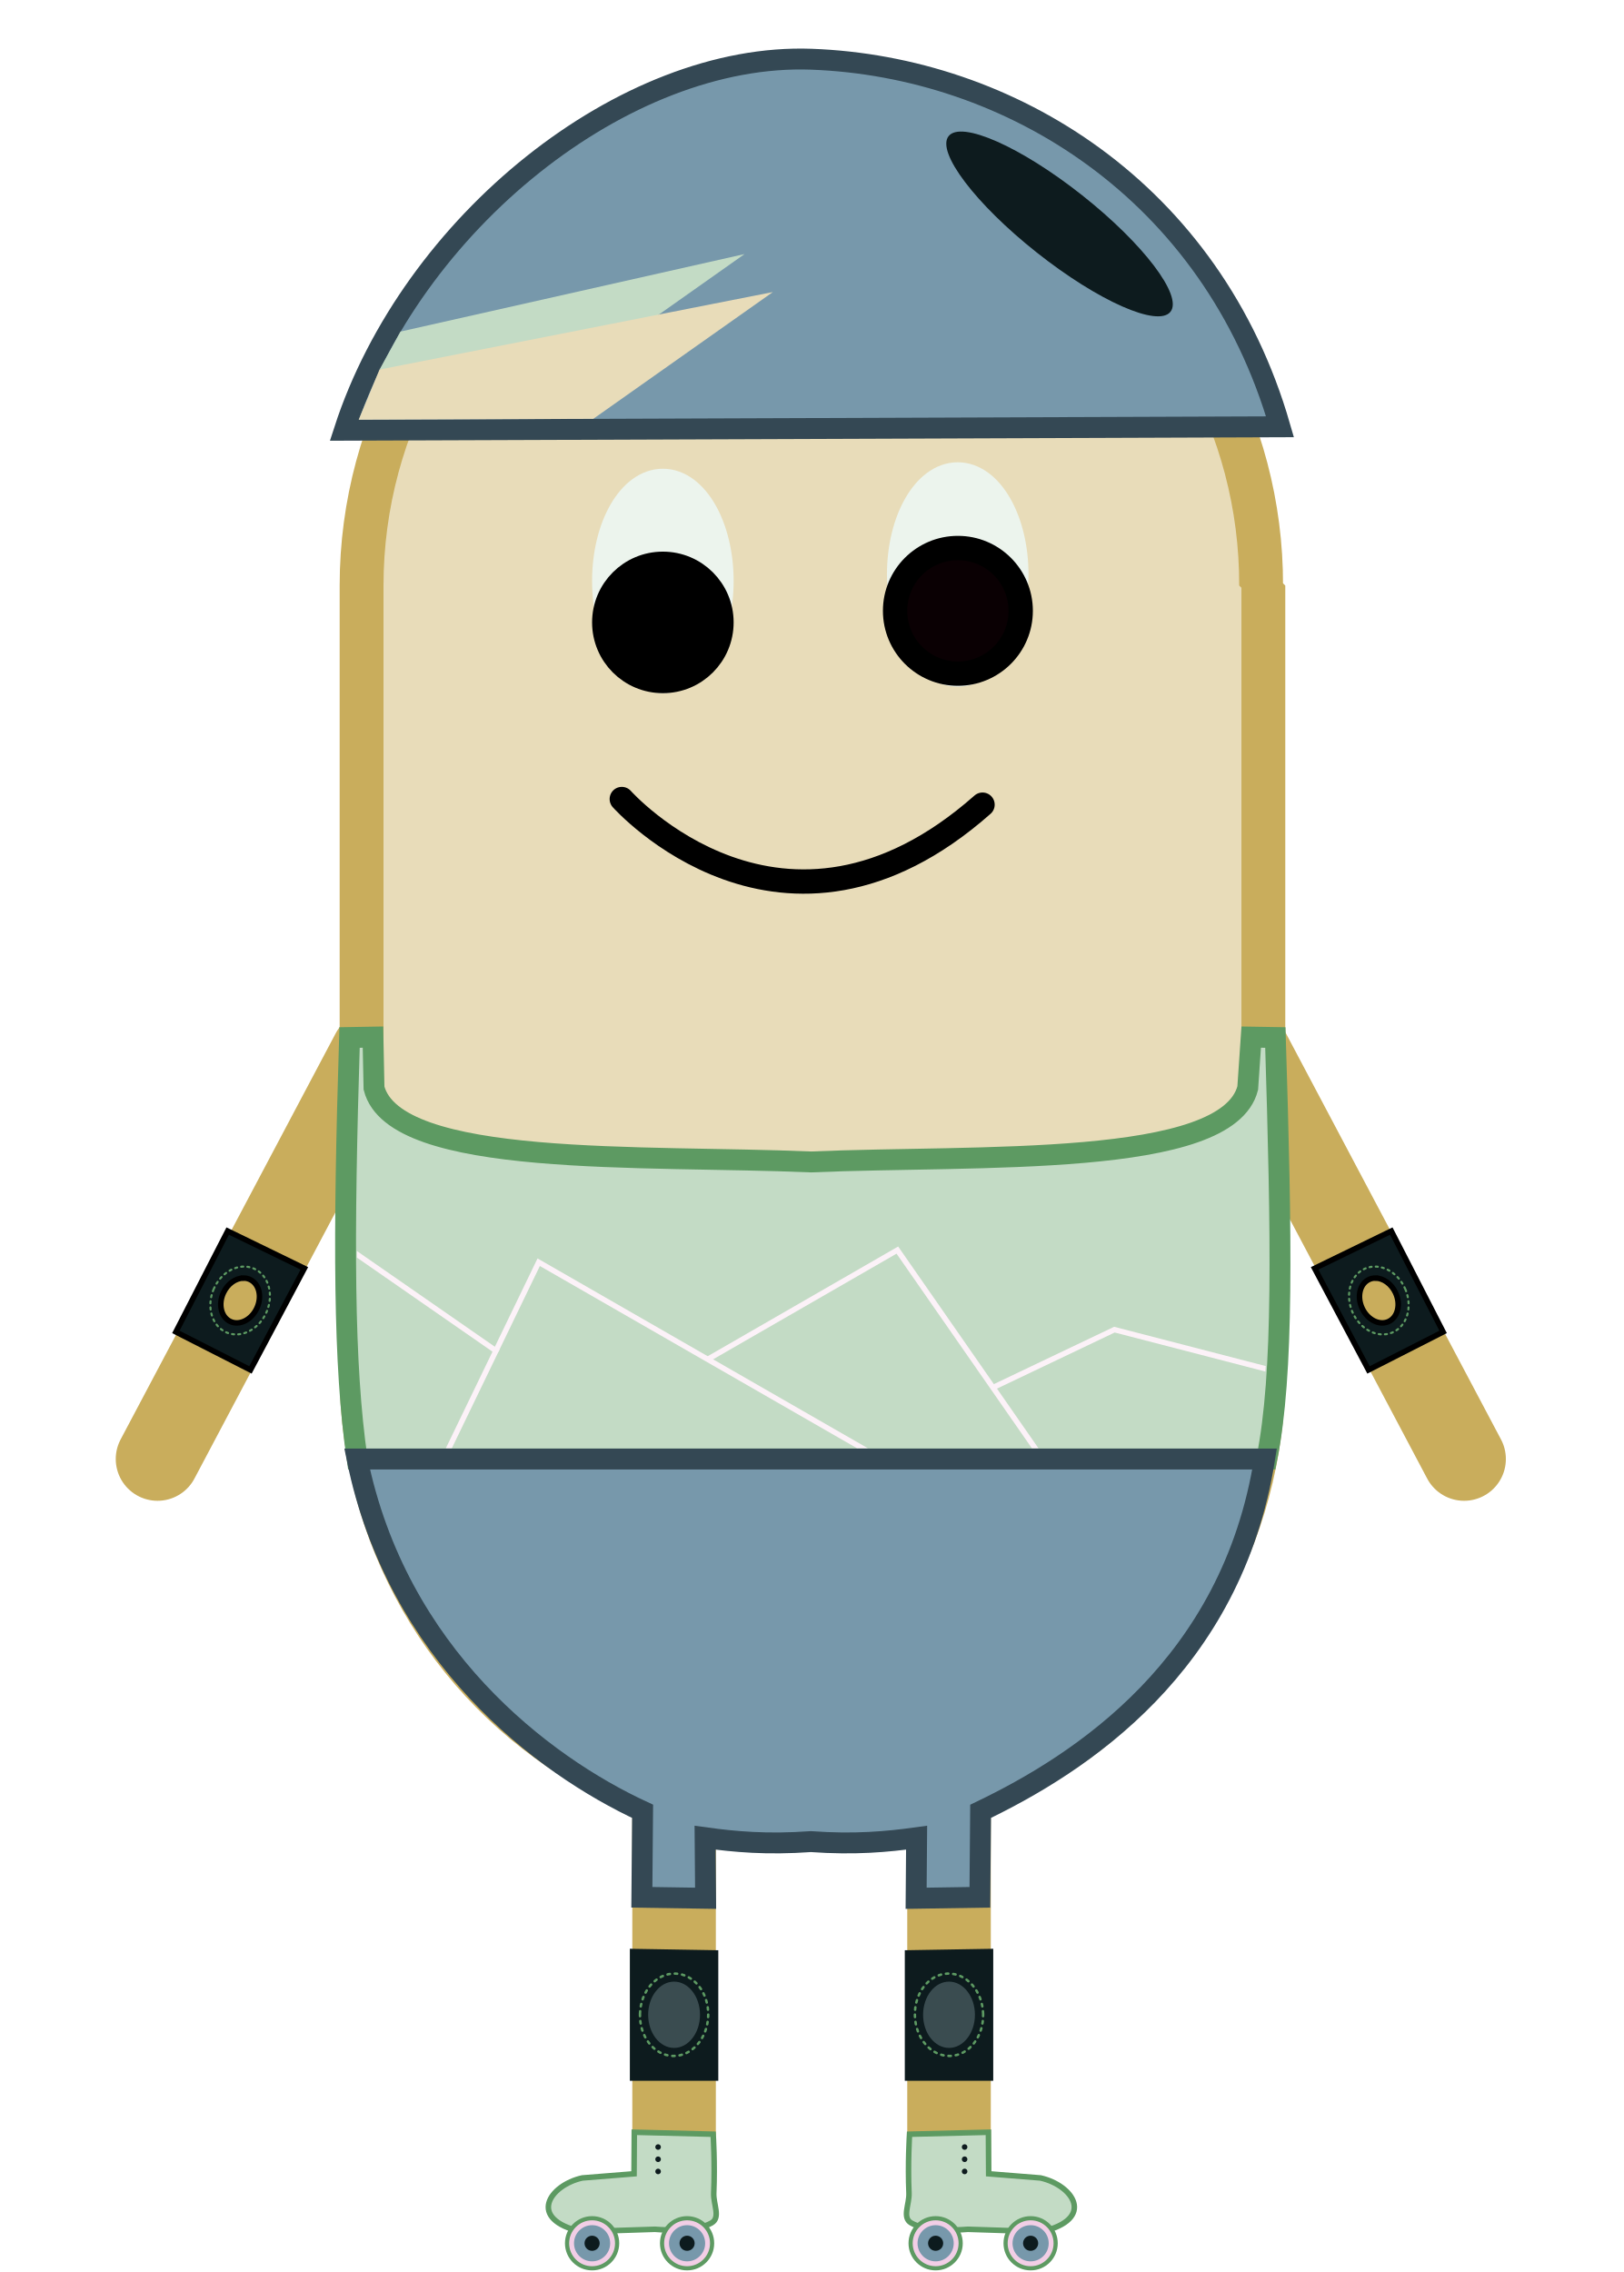
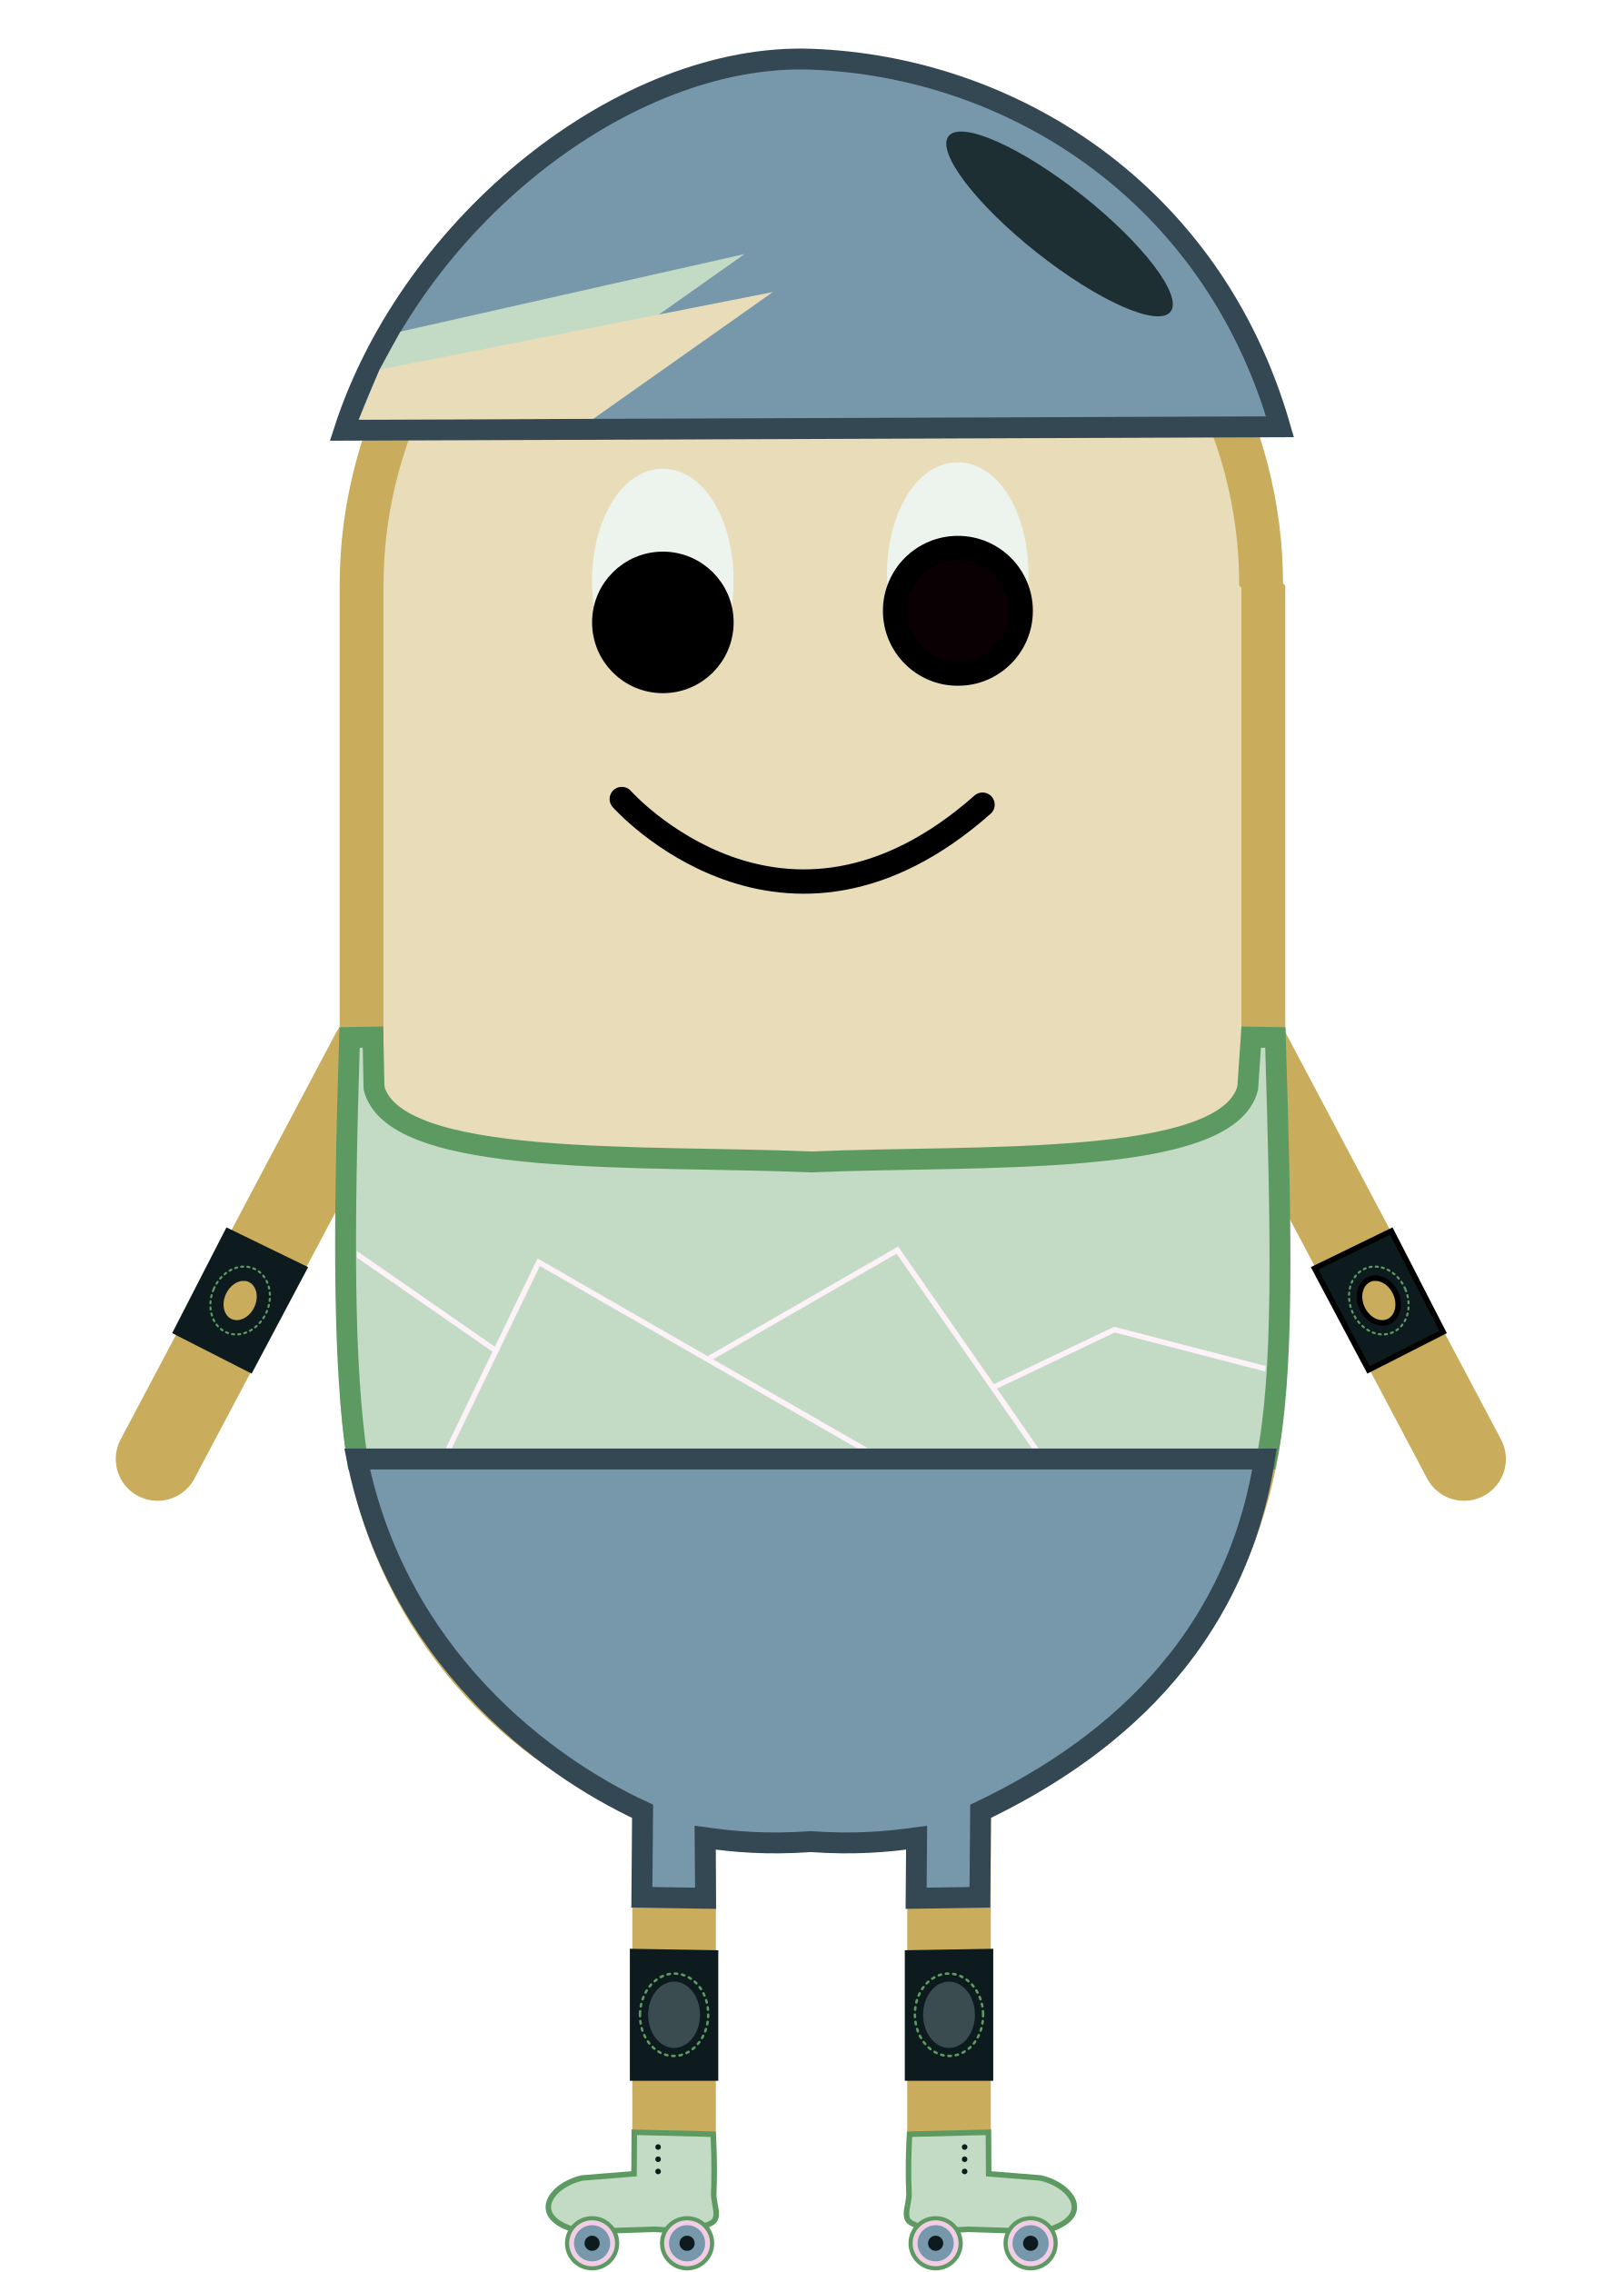
- <svg xmlns="http://www.w3.org/2000/svg" xmlns:ns1="http://www.openswatchbook.org/uri/2009/osb" xmlns:xlink="http://www.w3.org/1999/xlink" width="293.694" height="411.1" viewBox="0 0 77.707 108.77" version="1.1" id="svg8">
+ <svg xmlns="http://www.w3.org/2000/svg" xmlns:ns1="http://www.openswatchbook.org/uri/2009/osb" xmlns:xlink="http://www.w3.org/1999/xlink" id="svg8" version="1.1" viewBox="0 0 77.707 108.77" height="411.1" width="293.694">
  <defs id="defs2">
-     <linearGradient gradientTransform="matrix(0.2084397,0,0,0.2084397,42.10746,53.4274)" ns1:paint="solid" id="linearGradient966">
-       <stop id="stop964" offset="0" style="stop-color:#f2cee6;stop-opacity:1;" />
+     <linearGradient id="linearGradient966" ns1:paint="solid" gradientTransform="matrix(0.2084397,0,0,0.2084397,42.10746,53.4274)">
+       <stop style="stop-color:#f2cee6;stop-opacity:1;" offset="0" id="stop964" />
    </linearGradient>
-     <linearGradient gradientTransform="matrix(0.2342852,0,0,0.1498311,49.58197,127.1318)" ns1:paint="solid" id="linearGradient960">
-       <stop id="stop958" offset="0" style="stop-color:#e8dcb9;stop-opacity:1;" />
+     <linearGradient id="linearGradient960" ns1:paint="solid" gradientTransform="matrix(0.2342852,0,0,0.1498311,49.58197,127.1318)">
+       <stop style="stop-color:#e8dcb9;stop-opacity:1;" offset="0" id="stop958" />
    </linearGradient>
-     <linearGradient ns1:paint="solid" id="linearGradient954">
-       <stop id="stop952" offset="0" style="stop-color:#c3dbc5;stop-opacity:1;" />
+     <linearGradient id="linearGradient954" ns1:paint="solid">
+       <stop style="stop-color:#c3dbc5;stop-opacity:1;" offset="0" id="stop952" />
    </linearGradient>
-     <linearGradient gradientTransform="matrix(-0.08622118,0,0,0.08622118,-64.09351,-63.55289)" ns1:paint="solid" id="linearGradient948">
-       <stop id="stop946" offset="0" style="stop-color:#7798ab;stop-opacity:1;" />
+     <linearGradient id="linearGradient948" ns1:paint="solid" gradientTransform="matrix(-0.08622118,0,0,0.08622118,-64.09351,-63.55289)">
+       <stop style="stop-color:#7798ab;stop-opacity:1;" offset="0" id="stop946" />
    </linearGradient>
-     <linearGradient gradientTransform="matrix(0.01342831,0,0,0.01342831,-36.3167,54.97199)" ns1:paint="solid" id="linearGradient942">
-       <stop id="stop940" offset="0" style="stop-color:#0d1b1e;stop-opacity:1;" />
+     <linearGradient id="linearGradient942" ns1:paint="solid" gradientTransform="matrix(0.01342831,0,0,0.01342831,-36.3167,54.97199)">
+       <stop style="stop-color:#0d1b1e;stop-opacity:1;" offset="0" id="stop940" />
    </linearGradient>
-     <clipPath id="clipPath994" clipPathUnits="userSpaceOnUse">
-       <path id="path996" style="fill:url(#linearGradient948);stroke:#496677;stroke-width:1;stroke-linecap:butt;stroke-linejoin:miter;stroke-miterlimit:4;stroke-dasharray:none;stroke-opacity:1" d="M 55.993,94.529 54.871,94.548 c -0.299,9.629 -0.292,15.684 0.364,20.18 h 21.722 21.827 c 0.82,-4.099 0.71,-10.551 0.411,-20.18 l -1.156,-0.019 -0.167,2.439 c -0.984,3.846 -12.928,3.192 -20.915,3.537 -7.987,-0.345 -19.931,0.309 -20.914,-3.537 z" />
+     <clipPath clipPathUnits="userSpaceOnUse" id="clipPath994">
+       <path d="M 55.993,94.529 54.871,94.548 c -0.299,9.629 -0.292,15.684 0.364,20.18 h 21.722 21.827 c 0.82,-4.099 0.71,-10.551 0.411,-20.18 l -1.156,-0.019 -0.167,2.439 c -0.984,3.846 -12.928,3.192 -20.915,3.537 -7.987,-0.345 -19.931,0.309 -20.914,-3.537 z" style="fill:url(#linearGradient948);stroke:#496677;stroke-width:1;stroke-linecap:butt;stroke-linejoin:miter;stroke-miterlimit:4;stroke-dasharray:none;stroke-opacity:1" id="path996" />
    </clipPath>
-     <linearGradient gradientUnits="userSpaceOnUse" gradientTransform="matrix(0.2084397,0,0,0.2084397,42.10746,53.4274)" id="linearGradient1202" xlink:href="#linearGradient960" />
-     <linearGradient gradientUnits="userSpaceOnUse" gradientTransform="matrix(0.2084397,0,0,0.2084397,42.10746,53.4274)" id="linearGradient1204" xlink:href="#linearGradient954" />
-     <linearGradient gradientUnits="userSpaceOnUse" gradientTransform="matrix(-0.08622118,0,0,0.08622118,-64.09351,-63.55289)" id="linearGradient1206" xlink:href="#linearGradient954" />
-     <linearGradient gradientUnits="userSpaceOnUse" gradientTransform="matrix(-0.08622118,0,0,0.08622118,-64.09351,-63.55289)" id="linearGradient1208" xlink:href="#linearGradient954" />
+     <linearGradient xlink:href="#linearGradient960" id="linearGradient1202" gradientTransform="matrix(0.2084397,0,0,0.2084397,42.10746,53.4274)" gradientUnits="userSpaceOnUse" />
+     <linearGradient xlink:href="#linearGradient954" id="linearGradient1206" gradientTransform="matrix(-0.08622118,0,0,0.08622118,-64.09351,-63.55289)" gradientUnits="userSpaceOnUse" />
+     <linearGradient xlink:href="#linearGradient954" id="linearGradient1208" gradientTransform="matrix(-0.08622118,0,0,0.08622118,-64.09351,-63.55289)" gradientUnits="userSpaceOnUse" />
  </defs>
-   <g id="layer1" style="display:inline" transform="translate(-38.13624,-44.87825)">
-     <path id="path72" d="m 55.976,95.281 -5.149,9.723 -5.149,9.723" style="fill:#be747c;stroke:#c9ad5c;stroke-width:4;stroke-linecap:round;stroke-linejoin:miter;stroke-miterlimit:4;stroke-dasharray:none;stroke-opacity:1" />
-     <path style="fill:#be747c;stroke:#c9ad5c;stroke-width:4;stroke-linecap:round;stroke-linejoin:miter;stroke-miterlimit:4;stroke-dasharray:none;stroke-opacity:1" d="m 97.932,95.281 5.149,9.723 5.149,9.723" id="path897" />
-     <path id="path903" d="m 70.408,131.121 v 18.268" style="fill:none;stroke:#c9ad5c;stroke-width:4;stroke-linecap:round;stroke-linejoin:miter;stroke-miterlimit:4;stroke-dasharray:none;stroke-opacity:1" />
-     <path style="fill:none;stroke:#c9ad5c;stroke-width:4;stroke-linecap:round;stroke-linejoin:miter;stroke-miterlimit:4;stroke-dasharray:none;stroke-opacity:1" d="m 83.571,131.121 v 18.268" id="path905" />
-     <path d="M 66.295,54.094 C 59.585,57.96 55.447,65.139 55.447,72.912 v 37.725 c -1.26e-4,7.705 4.067,14.832 10.684,18.724 6.676,3.926 14.932,3.962 21.641,0.095 6.71,-3.867 10.848,-11.046 10.848,-18.819 V 72.912 h -0.108 C 98.535,65.229 94.512,58.107 87.936,54.189 81.26,50.263 73.004,50.227 66.295,54.094 Z" style="fill:url(#linearGradient1202);fill-opacity:1;stroke:#c9ad5c;stroke-width:2.099;stroke-linecap:round;stroke-linejoin:bevel;stroke-miterlimit:4;stroke-dasharray:none;stroke-opacity:1" id="path1031" />
-     <path d="m 68.584,59.1 c -4.216,2.213 -4.137,5.204 -6.849,5.069 -2.436,-0.121 -0.148,-4.19 3.137,-6.4 3.442,-2.315 6.368,-3.649 8.551,-3.052 2.817,0.771 -3.336,3.593 -4.838,4.382 z" style="fill:#ecf4ed;fill-opacity:1;stroke:none;stroke-width:0.335;stroke-linecap:round;stroke-linejoin:bevel;stroke-miterlimit:4;stroke-dasharray:none;stroke-opacity:1" id="path1061" />
+   <g transform="translate(-38.13624,-44.87825)" style="display:inline" id="layer1">
+     <path style="fill:#be747c;stroke:#c9ad5c;stroke-width:4;stroke-linecap:round;stroke-linejoin:miter;stroke-miterlimit:4;stroke-dasharray:none;stroke-opacity:1" d="m 55.976,95.281 -5.149,9.723 -5.149,9.723" id="path72" />
+     <path id="path897" d="m 97.932,95.281 5.149,9.723 5.149,9.723" style="fill:#be747c;stroke:#c9ad5c;stroke-width:4;stroke-linecap:round;stroke-linejoin:miter;stroke-miterlimit:4;stroke-dasharray:none;stroke-opacity:1" />
+     <path style="fill:none;stroke:#c9ad5c;stroke-width:4;stroke-linecap:round;stroke-linejoin:miter;stroke-miterlimit:4;stroke-dasharray:none;stroke-opacity:1" d="m 70.408,131.121 v 18.268" id="path903" />
+     <path id="path905" d="m 83.571,131.121 v 18.268" style="fill:none;stroke:#c9ad5c;stroke-width:4;stroke-linecap:round;stroke-linejoin:miter;stroke-miterlimit:4;stroke-dasharray:none;stroke-opacity:1" />
+     <path id="path1031" style="fill:url(#linearGradient1202);fill-opacity:1;stroke:#c9ad5c;stroke-width:2.099;stroke-linecap:round;stroke-linejoin:bevel;stroke-miterlimit:4;stroke-dasharray:none;stroke-opacity:1" d="M 66.295,54.094 C 59.585,57.96 55.447,65.139 55.447,72.912 v 37.725 c -1.26e-4,7.705 4.067,14.832 10.684,18.724 6.676,3.926 14.932,3.962 21.641,0.095 6.71,-3.867 10.848,-11.046 10.848,-18.819 V 72.912 h -0.108 C 98.535,65.229 94.512,58.107 87.936,54.189 81.26,50.263 73.004,50.227 66.295,54.094 Z" />
+     <path id="path1061" style="fill:#ecf4ed;fill-opacity:1;stroke:none;stroke-width:0.335;stroke-linecap:round;stroke-linejoin:bevel;stroke-miterlimit:4;stroke-dasharray:none;stroke-opacity:1" d="m 68.584,59.1 c -4.216,2.213 -4.137,5.204 -6.849,5.069 -2.436,-0.121 -0.148,-4.19 3.137,-6.4 3.442,-2.315 6.368,-3.649 8.551,-3.052 2.817,0.771 -3.336,3.593 -4.838,4.382 z" />
  </g>
-   <g style="display:inline" id="layer4">
-     <g style="display:inline" transform="translate(-41.27943,-41.35003)" id="g1049">
-       <path style="fill:none;stroke:#000000;stroke-width:1.165;stroke-linecap:round;stroke-linejoin:miter;stroke-miterlimit:4;stroke-dasharray:none;stroke-opacity:1" d="m 71.048,79.603 c 0,0 7.724,8.706 17.27,0.27" id="path1033" />
+   <g id="layer4" style="display:inline">
+     <g id="g1049" transform="translate(-41.27943,-41.35003)" style="display:inline">
+       <path id="path1033" d="m 71.048,79.603 c 0,0 7.724,8.706 17.27,0.27" style="fill:none;stroke:#000000;stroke-width:1.165;stroke-linecap:round;stroke-linejoin:miter;stroke-miterlimit:4;stroke-dasharray:none;stroke-opacity:1" />
      <g id="g1047">
        <g id="g1039">
-           <ellipse cy="69.163" cx="73.014" id="ellipse1035" style="fill:#ecf4ed;fill-opacity:1;stroke:#ecf4ed;stroke-width:1.459;stroke-linecap:round;stroke-linejoin:bevel;stroke-miterlimit:4;stroke-dasharray:none;stroke-opacity:1" rx="2.659" ry="4.644" />
-           <circle style="fill:#000000;fill-opacity:1;stroke:#000000;stroke-width:1.165;stroke-linecap:round;stroke-linejoin:bevel;stroke-miterlimit:4;stroke-dasharray:none;stroke-opacity:1" id="circle1037" cx="73.014" cy="71.147" r="2.806" />
+           <ellipse ry="4.644" rx="2.659" style="fill:#ecf4ed;fill-opacity:1;stroke:#ecf4ed;stroke-width:1.459;stroke-linecap:round;stroke-linejoin:bevel;stroke-miterlimit:4;stroke-dasharray:none;stroke-opacity:1" id="ellipse1035" cx="73.014" cy="69.163" />
+           <circle r="2.806" cy="71.147" cx="73.014" id="circle1037" style="fill:#000000;fill-opacity:1;stroke:#000000;stroke-width:1.165;stroke-linecap:round;stroke-linejoin:bevel;stroke-miterlimit:4;stroke-dasharray:none;stroke-opacity:1" />
        </g>
        <g id="g1045">
-           <ellipse ry="4.644" rx="2.659" style="fill:#ecf4ed;fill-opacity:1;stroke:#ecf4ed;stroke-width:1.459;stroke-linecap:round;stroke-linejoin:bevel;stroke-miterlimit:4;stroke-dasharray:none;stroke-opacity:1" id="ellipse1041" cx="87.131" cy="68.854" />
-           <circle style="fill:#0a0003;fill-opacity:1;stroke:#000000;stroke-width:1.165;stroke-linecap:round;stroke-linejoin:bevel;stroke-miterlimit:4;stroke-dasharray:none;stroke-opacity:1" id="circle1043" cx="87.139" cy="70.593" r="3.007" />
+           <ellipse cy="68.854" cx="87.131" id="ellipse1041" style="fill:#ecf4ed;fill-opacity:1;stroke:#ecf4ed;stroke-width:1.459;stroke-linecap:round;stroke-linejoin:bevel;stroke-miterlimit:4;stroke-dasharray:none;stroke-opacity:1" rx="2.659" ry="4.644" />
+           <circle r="3.007" cy="70.593" cx="87.139" id="circle1043" style="fill:#0a0003;fill-opacity:1;stroke:#000000;stroke-width:1.165;stroke-linecap:round;stroke-linejoin:bevel;stroke-miterlimit:4;stroke-dasharray:none;stroke-opacity:1" />
        </g>
      </g>
    </g>
  </g>
-   <g id="layer2" style="display:inline" transform="translate(-38.13624,-44.87825)">
-     <g id="g1091" style="display:inline" transform="translate(-1.2708333e-6)">
-       <path id="path970" style="fill:url(#linearGradient954);stroke:#5d9a62;stroke-width:3.78;stroke-linecap:butt;stroke-linejoin:miter;stroke-miterlimit:4;stroke-dasharray:none;stroke-opacity:1;paint-order:fill markers stroke" d="M 67.488,187.656 63.25,187.729 C 62.12,224.121 62.146,247.005 64.625,264 h 82.098 82.494 c 3.098,-15.493 2.683,-39.879 1.553,-76.271 l -4.369,-0.072 -0.629,9.219 c -3.718,14.536 -48.862,12.065 -79.049,13.367 -30.187,-1.303 -75.329,1.169 -79.047,-13.367 z" transform="matrix(0.2645833,0,0,0.2645833,38.13624,44.87825)" />
-       <g id="g988" clip-path="url(#clipPath994)" style="stroke:#fcf2f8;stroke-opacity:1" transform="matrix(0.9758668,0,0,0.9758668,1.859427,2.254251)">
-         <path id="path975" d="m 58.41,116.349 5.192,-10.749 19.05,10.947" style="fill:none;stroke:#fcf2f8;stroke-width:0.265px;stroke-linecap:butt;stroke-linejoin:miter;stroke-opacity:1" />
-         <path id="path977" d="m 71.873,110.376 9.324,-5.371 8.764,12.601" style="fill:none;stroke:#fcf2f8;stroke-width:0.265px;stroke-linecap:butt;stroke-linejoin:miter;stroke-opacity:1" />
-         <path id="path979" d="m 102.315,111.62 -10.469,-2.712 -6.037,2.878" style="fill:none;stroke:#fcf2f8;stroke-width:0.265px;stroke-linecap:butt;stroke-linejoin:miter;stroke-opacity:1" />
-         <path id="path981" d="m 52.733,103.858 8.763,6.081" style="fill:none;stroke:#fcf2f8;stroke-width:0.265;stroke-linecap:square;stroke-linejoin:bevel;stroke-miterlimit:4;stroke-dasharray:none;stroke-opacity:1;paint-order:markers stroke fill" />
+   <g transform="translate(-38.13624,-44.87825)" style="display:inline" id="layer2">
+     <g transform="translate(-1.2708333e-6)" style="display:inline" id="g1091">
+       <path transform="matrix(0.2645833,0,0,0.2645833,38.13624,44.87825)" d="M 67.488,187.656 63.25,187.729 C 62.12,224.121 62.146,247.005 64.625,264 h 82.098 82.494 c 3.098,-15.493 2.683,-39.879 1.553,-76.271 l -4.369,-0.072 -0.629,9.219 c -3.718,14.536 -48.862,12.065 -79.049,13.367 -30.187,-1.303 -75.329,1.169 -79.047,-13.367 z" style="fill:#c3dbc5;fill-opacity:1;stroke:#5d9a62;stroke-width:3.78;stroke-linecap:butt;stroke-linejoin:miter;stroke-miterlimit:4;stroke-dasharray:none;stroke-opacity:1;paint-order:fill markers stroke" id="path970" />
+       <g transform="matrix(0.9758668,0,0,0.9758668,1.859427,2.254251)" style="stroke:#fcf2f8;stroke-opacity:1" clip-path="url(#clipPath994)" id="g988">
+         <path style="fill:none;stroke:#fcf2f8;stroke-width:0.265px;stroke-linecap:butt;stroke-linejoin:miter;stroke-opacity:1" d="m 58.41,116.349 5.192,-10.749 19.05,10.947" id="path975" />
+         <path style="fill:none;stroke:#fcf2f8;stroke-width:0.265px;stroke-linecap:butt;stroke-linejoin:miter;stroke-opacity:1" d="m 71.873,110.376 9.324,-5.371 8.764,12.601" id="path977" />
+         <path style="fill:none;stroke:#fcf2f8;stroke-width:0.265px;stroke-linecap:butt;stroke-linejoin:miter;stroke-opacity:1" d="m 102.315,111.62 -10.469,-2.712 -6.037,2.878" id="path979" />
+         <path style="fill:none;stroke:#fcf2f8;stroke-width:0.265;stroke-linecap:square;stroke-linejoin:bevel;stroke-miterlimit:4;stroke-dasharray:none;stroke-opacity:1;paint-order:markers stroke fill" d="m 52.733,103.858 8.763,6.081" id="path981" />
      </g>
      <g id="g1019">
-         <path transform="matrix(0.2645833,0,0,0.2645833,38.13624,44.87825)" d="m 251.75,222.75 -13.875,6.75 9.75,18.375 13.5,-6.875 z m -2.902,8.51 a 4.196,3.328 64.981 0 1 3.662,2.648 4.196,3.328 64.981 0 1 -1.24,5.209 4.196,3.328 64.981 0 1 -4.791,-2.395 4.196,3.328 64.981 0 1 1.242,-5.211 4.196,3.328 64.981 0 1 1.127,-0.252 z" style="fill:url(#linearGradient942);stroke:#000000;stroke-width:1px;stroke-linecap:butt;stroke-linejoin:miter;stroke-opacity:1" id="path998" />
-         <ellipse transform="rotate(-22.8524)" ry="1.664" rx="1.38" cy="139.176" cx="54.365" id="path1015" style="fill:none;fill-rule:evenodd;stroke:#5d9a62;stroke-width:0.099;stroke-linecap:round;stroke-linejoin:round;stroke-miterlimit:4;stroke-dasharray:0.099, 0.197;stroke-dashoffset:0;stroke-opacity:1;paint-order:stroke fill markers" />
+         <path id="path998" style="fill:#0d1b1e;fill-opacity:1;stroke:#000000;stroke-width:1px;stroke-linecap:butt;stroke-linejoin:miter;stroke-opacity:1" d="m 251.75,222.75 -13.875,6.75 9.75,18.375 13.5,-6.875 z m -2.902,8.51 a 4.196,3.328 64.981 0 1 3.662,2.648 4.196,3.328 64.981 0 1 -1.24,5.209 4.196,3.328 64.981 0 1 -4.791,-2.395 4.196,3.328 64.981 0 1 1.242,-5.211 4.196,3.328 64.981 0 1 1.127,-0.252 z" transform="matrix(0.2645833,0,0,0.2645833,38.13624,44.87825)" />
+         <ellipse style="fill:none;fill-rule:evenodd;stroke:#5d9a62;stroke-width:0.099;stroke-linecap:round;stroke-linejoin:round;stroke-miterlimit:4;stroke-dasharray:0.099, 0.197;stroke-dashoffset:0;stroke-opacity:1;paint-order:stroke fill markers" id="path1015" cx="54.365" cy="139.176" rx="1.38" ry="1.664" transform="rotate(-22.8524)" />
      </g>
-       <g id="g1025" transform="matrix(-1,0,0,1,153.7815,0)">
-         <path id="path1021" style="fill:url(#linearGradient942);stroke:#000000;stroke-width:1px;stroke-linecap:butt;stroke-linejoin:miter;stroke-opacity:1" d="m 251.75,222.75 -13.875,6.75 9.75,18.375 13.5,-6.875 z m -2.902,8.51 a 4.196,3.328 64.981 0 1 3.662,2.648 4.196,3.328 64.981 0 1 -1.24,5.209 4.196,3.328 64.981 0 1 -4.791,-2.395 4.196,3.328 64.981 0 1 1.242,-5.211 4.196,3.328 64.981 0 1 1.127,-0.252 z" transform="matrix(0.2645833,0,0,0.2645833,38.13624,44.87825)" />
-         <ellipse style="fill:none;fill-rule:evenodd;stroke:#5d9a62;stroke-width:0.099;stroke-linecap:round;stroke-linejoin:round;stroke-miterlimit:4;stroke-dasharray:0.099, 0.197;stroke-dashoffset:0;stroke-opacity:1;paint-order:stroke fill markers" id="ellipse1023" cx="54.365" cy="139.176" rx="1.38" ry="1.664" transform="rotate(-22.8524)" />
+       <g transform="matrix(-1,0,0,1,153.7815,0)" id="g1025">
+         <path transform="matrix(0.2645833,0,0,0.2645833,38.13624,44.87825)" d="m 251.75,222.75 -13.875,6.75 9.75,18.375 13.5,-6.875 z m -2.902,8.51 a 4.196,3.328 64.981 0 1 3.662,2.648 4.196,3.328 64.981 0 1 -1.24,5.209 4.196,3.328 64.981 0 1 -4.791,-2.395 4.196,3.328 64.981 0 1 1.242,-5.211 4.196,3.328 64.981 0 1 1.127,-0.252 z" style="fill:url(#linearGradient942);stroke:#0d1b1e;stroke-width:1px;stroke-linecap:butt;stroke-linejoin:miter;stroke-opacity:1" id="path1021" />
+         <ellipse transform="rotate(-22.8524)" ry="1.664" rx="1.38" cy="139.176" cx="54.365" id="ellipse1023" style="fill:none;fill-rule:evenodd;stroke:#5d9a62;stroke-width:0.099;stroke-linecap:round;stroke-linejoin:round;stroke-miterlimit:4;stroke-dasharray:0.099, 0.197;stroke-dashoffset:0;stroke-opacity:1;paint-order:stroke fill markers" />
      </g>
    </g>
  </g>
-   <g style="display:inline" id="layer3" transform="translate(-38.13624,-44.87825)">
-     <g id="g1147" style="display:inline" transform="translate(-1.2708333e-6)">
-       <path id="path1124" style="fill:url(#linearGradient948);stroke:#344854;stroke-width:3.78;stroke-linecap:butt;stroke-linejoin:miter;stroke-miterlimit:4;stroke-dasharray:none;stroke-opacity:1;paint-order:normal" d="m 64.625,264 c 7.213,35.428 33.516,55.348 51.65,63.744 l -0.133,15.557 11.535,0.176 -0.09,-10.959 c 5.319,0.739 11.171,1.276 19.135,0.707 7.963,0.569 13.815,0.032 19.135,-0.707 l -0.088,10.959 11.535,-0.176 0.132,-15.557 C 195.511,319.067 222.869,301.436 228.82,264 h -82.098 z" transform="matrix(0.2645833,0,0,0.2645833,38.13624,44.87825)" />
+   <g transform="translate(-38.13624,-44.87825)" id="layer3" style="display:inline">
+     <g transform="translate(-1.2708333e-6)" style="display:inline" id="g1147">
+       <path transform="matrix(0.2645833,0,0,0.2645833,38.13624,44.87825)" d="m 64.625,264 c 7.213,35.428 33.516,55.348 51.65,63.744 l -0.133,15.557 11.535,0.176 -0.09,-10.959 c 5.319,0.739 11.171,1.276 19.135,0.707 7.963,0.569 13.815,0.032 19.135,-0.707 l -0.088,10.959 11.535,-0.176 0.132,-15.557 C 195.511,319.067 222.869,301.436 228.82,264 h -82.098 z" style="fill:#7798ab;fill-opacity:1;stroke:#344854;stroke-width:3.78;stroke-linecap:butt;stroke-linejoin:miter;stroke-miterlimit:4;stroke-dasharray:none;stroke-opacity:1;paint-order:normal" id="path1124" />
      <g id="g1092">
-         <path id="path1032" d="m 68.503,146.958 3.777,0.094 c 0,0 0.089,1.404 0.027,2.82 -0.023,0.53 0.338,1.169 -0.099,1.424 -0.68,0.397 -1.983,0.367 -2.722,0.308 l -3.521,0.114 c -2.624,-0.603 -1.517,-2.225 0.047,-2.572 l 2.479,-0.199 z" style="fill:url(#linearGradient1206);stroke:#5d9a62;stroke-width:0.265px;stroke-linecap:butt;stroke-linejoin:miter;stroke-opacity:1;fill-opacity:1" />
-         <g transform="matrix(2.013124,0,0,2.013124,-71.36388,-154.2713)" id="g1050">
-           <circle style="fill:#5d9a62;fill-opacity:1;fill-rule:evenodd;stroke:none;stroke-width:0.599;stroke-linecap:square;stroke-linejoin:bevel;stroke-miterlimit:4;stroke-dasharray:none;stroke-opacity:1;paint-order:stroke markers fill" id="path1034" cx="70.733" cy="152.273" r="0.645" />
-           <circle r="0.546" cy="152.273" cx="70.733" id="circle1042" style="fill:url(#linearGradient966);fill-opacity:1;fill-rule:evenodd;stroke:none;stroke-width:0.507;stroke-linecap:square;stroke-linejoin:bevel;stroke-miterlimit:4;stroke-dasharray:none;stroke-opacity:1;paint-order:stroke markers fill" />
-           <circle style="fill:url(#linearGradient948);fill-opacity:1;fill-rule:evenodd;stroke:none;stroke-width:0.399;stroke-linecap:square;stroke-linejoin:bevel;stroke-miterlimit:4;stroke-dasharray:none;stroke-opacity:1;paint-order:stroke markers fill" id="circle1044" cx="70.733" cy="152.273" r="0.43" />
+         <path style="fill:url(#linearGradient1206);fill-opacity:1;stroke:#5d9a62;stroke-width:0.265px;stroke-linecap:butt;stroke-linejoin:miter;stroke-opacity:1" d="m 68.503,146.958 3.777,0.094 c 0,0 0.089,1.404 0.027,2.82 -0.023,0.53 0.338,1.169 -0.099,1.424 -0.68,0.397 -1.983,0.367 -2.722,0.308 l -3.521,0.114 c -2.624,-0.603 -1.517,-2.225 0.047,-2.572 l 2.479,-0.199 z" id="path1032" />
+         <g id="g1050" transform="matrix(2.013124,0,0,2.013124,-71.36388,-154.2713)">
+           <circle r="0.645" cy="152.273" cx="70.733" id="path1034" style="fill:#5d9a62;fill-opacity:1;fill-rule:evenodd;stroke:none;stroke-width:0.599;stroke-linecap:square;stroke-linejoin:bevel;stroke-miterlimit:4;stroke-dasharray:none;stroke-opacity:1;paint-order:stroke markers fill" />
+           <circle style="fill:#f2cee6;fill-opacity:1;fill-rule:evenodd;stroke:none;stroke-width:0.507;stroke-linecap:square;stroke-linejoin:bevel;stroke-miterlimit:4;stroke-dasharray:none;stroke-opacity:1;paint-order:stroke markers fill" id="circle1042" cx="70.733" cy="152.273" r="0.546" />
+           <circle r="0.43" cy="152.273" cx="70.733" id="circle1044" style="fill:#7798ab;fill-opacity:1;fill-rule:evenodd;stroke:none;stroke-width:0.399;stroke-linecap:square;stroke-linejoin:bevel;stroke-miterlimit:4;stroke-dasharray:none;stroke-opacity:1;paint-order:stroke markers fill" />
        </g>
-         <g id="g1066" transform="matrix(2.013124,0,0,2.013124,-75.91141,-154.2713)">
-           <circle r="0.645" cy="152.273" cx="70.733" id="circle1060" style="fill:#5d9a62;fill-opacity:1;fill-rule:evenodd;stroke:none;stroke-width:0.599;stroke-linecap:square;stroke-linejoin:bevel;stroke-miterlimit:4;stroke-dasharray:none;stroke-opacity:1;paint-order:stroke markers fill" />
-           <circle style="fill:url(#linearGradient966);fill-opacity:1;fill-rule:evenodd;stroke:none;stroke-width:0.507;stroke-linecap:square;stroke-linejoin:bevel;stroke-miterlimit:4;stroke-dasharray:none;stroke-opacity:1;paint-order:stroke markers fill" id="circle1062" cx="70.733" cy="152.273" r="0.546" />
-           <circle r="0.43" cy="152.273" cx="70.733" id="circle1064" style="fill:url(#linearGradient948);fill-opacity:1;fill-rule:evenodd;stroke:none;stroke-width:0.399;stroke-linecap:square;stroke-linejoin:bevel;stroke-miterlimit:4;stroke-dasharray:none;stroke-opacity:1;paint-order:stroke markers fill" />
-           <circle style="fill:url(#linearGradient942);fill-opacity:1;fill-rule:evenodd;stroke:none;stroke-width:0.167;stroke-linecap:square;stroke-linejoin:bevel;stroke-miterlimit:4;stroke-dasharray:none;stroke-opacity:1;paint-order:stroke markers fill" id="circle1068" cx="70.733" cy="152.273" r="0.18" />
-           <circle r="0.18" cy="152.273" cx="72.992" id="circle1070" style="fill:url(#linearGradient942);fill-opacity:1;fill-rule:evenodd;stroke:none;stroke-width:0.167;stroke-linecap:square;stroke-linejoin:bevel;stroke-miterlimit:4;stroke-dasharray:none;stroke-opacity:1;paint-order:stroke markers fill" />
+         <g transform="matrix(2.013124,0,0,2.013124,-75.91141,-154.2713)" id="g1066">
+           <circle style="fill:#5d9a62;fill-opacity:1;fill-rule:evenodd;stroke:none;stroke-width:0.599;stroke-linecap:square;stroke-linejoin:bevel;stroke-miterlimit:4;stroke-dasharray:none;stroke-opacity:1;paint-order:stroke markers fill" id="circle1060" cx="70.733" cy="152.273" r="0.645" />
+           <circle r="0.546" cy="152.273" cx="70.733" id="circle1062" style="fill:#f2cee6;fill-opacity:1;fill-rule:evenodd;stroke:none;stroke-width:0.507;stroke-linecap:square;stroke-linejoin:bevel;stroke-miterlimit:4;stroke-dasharray:none;stroke-opacity:1;paint-order:stroke markers fill" />
+           <circle style="fill:#7798ab;fill-opacity:1;fill-rule:evenodd;stroke:none;stroke-width:0.399;stroke-linecap:square;stroke-linejoin:bevel;stroke-miterlimit:4;stroke-dasharray:none;stroke-opacity:1;paint-order:stroke markers fill" id="circle1064" cx="70.733" cy="152.273" r="0.43" />
+           <circle r="0.18" cy="152.273" cx="70.733" id="circle1068" style="fill:#0d1b1e;fill-opacity:1;fill-rule:evenodd;stroke:none;stroke-width:0.167;stroke-linecap:square;stroke-linejoin:bevel;stroke-miterlimit:4;stroke-dasharray:none;stroke-opacity:1;paint-order:stroke markers fill" />
+           <circle style="fill:#0d1b1e;fill-opacity:1;fill-rule:evenodd;stroke:none;stroke-width:0.167;stroke-linecap:square;stroke-linejoin:bevel;stroke-miterlimit:4;stroke-dasharray:none;stroke-opacity:1;paint-order:stroke markers fill" id="circle1070" cx="72.992" cy="152.273" r="0.18" />
        </g>
-         <circle r="0.134" cy="147.666" cx="69.643" id="path1072" style="fill:url(#linearGradient942);fill-opacity:1;fill-rule:evenodd;stroke:none;stroke-width:4;stroke-linecap:square;stroke-linejoin:bevel;stroke-miterlimit:4;stroke-dasharray:none;stroke-opacity:1;paint-order:stroke markers fill" />
-         <circle style="fill:url(#linearGradient942);fill-opacity:1;fill-rule:evenodd;stroke:none;stroke-width:4;stroke-linecap:square;stroke-linejoin:bevel;stroke-miterlimit:4;stroke-dasharray:none;stroke-opacity:1;paint-order:stroke markers fill" id="circle1074" cx="69.643" cy="148.251" r="0.134" />
-         <circle r="0.134" cy="148.835" cx="69.643" id="circle1076" style="fill:url(#linearGradient942);fill-opacity:1;fill-rule:evenodd;stroke:none;stroke-width:4;stroke-linecap:square;stroke-linejoin:bevel;stroke-miterlimit:4;stroke-dasharray:none;stroke-opacity:1;paint-order:stroke markers fill" />
+         <circle style="fill:url(#linearGradient942);fill-opacity:1;fill-rule:evenodd;stroke:none;stroke-width:4;stroke-linecap:square;stroke-linejoin:bevel;stroke-miterlimit:4;stroke-dasharray:none;stroke-opacity:1;paint-order:stroke markers fill" id="path1072" cx="69.643" cy="147.666" r="0.134" />
+         <circle r="0.134" cy="148.251" cx="69.643" id="circle1074" style="fill:url(#linearGradient942);fill-opacity:1;fill-rule:evenodd;stroke:none;stroke-width:4;stroke-linecap:square;stroke-linejoin:bevel;stroke-miterlimit:4;stroke-dasharray:none;stroke-opacity:1;paint-order:stroke markers fill" />
+         <circle style="fill:url(#linearGradient942);fill-opacity:1;fill-rule:evenodd;stroke:none;stroke-width:4;stroke-linecap:square;stroke-linejoin:bevel;stroke-miterlimit:4;stroke-dasharray:none;stroke-opacity:1;paint-order:stroke markers fill" id="circle1076" cx="69.643" cy="148.835" r="0.134" />
      </g>
-       <g id="g1122" transform="matrix(-1,0,0,1,153.9605,0)">
-         <path style="fill:url(#linearGradient1208);stroke:#5d9a62;stroke-width:0.265px;stroke-linecap:butt;stroke-linejoin:miter;stroke-opacity:1;fill-opacity:1" d="m 68.503,146.958 3.777,0.094 c 0,0 0.089,1.404 0.027,2.82 -0.023,0.53 0.338,1.169 -0.099,1.424 -0.68,0.397 -1.983,0.367 -2.722,0.308 l -3.521,0.114 c -2.624,-0.603 -1.517,-2.225 0.047,-2.572 l 2.479,-0.199 z" id="path1094" />
-         <g id="g1102" transform="matrix(2.013124,0,0,2.013124,-71.36388,-154.2713)">
-           <circle r="0.645" cy="152.273" cx="70.733" id="circle1096" style="fill:#5d9a62;fill-opacity:1;fill-rule:evenodd;stroke:none;stroke-width:0.599;stroke-linecap:square;stroke-linejoin:bevel;stroke-miterlimit:4;stroke-dasharray:none;stroke-opacity:1;paint-order:stroke markers fill" />
-           <circle style="fill:url(#linearGradient966);fill-opacity:1;fill-rule:evenodd;stroke:none;stroke-width:0.507;stroke-linecap:square;stroke-linejoin:bevel;stroke-miterlimit:4;stroke-dasharray:none;stroke-opacity:1;paint-order:stroke markers fill" id="circle1098" cx="70.733" cy="152.273" r="0.546" />
-           <circle r="0.43" cy="152.273" cx="70.733" id="circle1100" style="fill:url(#linearGradient948);fill-opacity:1;fill-rule:evenodd;stroke:none;stroke-width:0.399;stroke-linecap:square;stroke-linejoin:bevel;stroke-miterlimit:4;stroke-dasharray:none;stroke-opacity:1;paint-order:stroke markers fill" />
+       <g transform="matrix(-1,0,0,1,153.9605,0)" id="g1122">
+         <path id="path1094" d="m 68.503,146.958 3.777,0.094 c 0,0 0.089,1.404 0.027,2.82 -0.023,0.53 0.338,1.169 -0.099,1.424 -0.68,0.397 -1.983,0.367 -2.722,0.308 l -3.521,0.114 c -2.624,-0.603 -1.517,-2.225 0.047,-2.572 l 2.479,-0.199 z" style="fill:url(#linearGradient1208);fill-opacity:1;stroke:#5d9a62;stroke-width:0.265px;stroke-linecap:butt;stroke-linejoin:miter;stroke-opacity:1" />
+         <g transform="matrix(2.013124,0,0,2.013124,-71.36388,-154.2713)" id="g1102">
+           <circle style="fill:#5d9a62;fill-opacity:1;fill-rule:evenodd;stroke:none;stroke-width:0.599;stroke-linecap:square;stroke-linejoin:bevel;stroke-miterlimit:4;stroke-dasharray:none;stroke-opacity:1;paint-order:stroke markers fill" id="circle1096" cx="70.733" cy="152.273" r="0.645" />
+           <circle r="0.546" cy="152.273" cx="70.733" id="circle1098" style="fill:#f2cee6;fill-opacity:1;fill-rule:evenodd;stroke:none;stroke-width:0.507;stroke-linecap:square;stroke-linejoin:bevel;stroke-miterlimit:4;stroke-dasharray:none;stroke-opacity:1;paint-order:stroke markers fill" />
+           <circle style="fill:#7798ab;fill-opacity:1;fill-rule:evenodd;stroke:none;stroke-width:0.399;stroke-linecap:square;stroke-linejoin:bevel;stroke-miterlimit:4;stroke-dasharray:none;stroke-opacity:1;paint-order:stroke markers fill" id="circle1100" cx="70.733" cy="152.273" r="0.43" />
        </g>
-         <g transform="matrix(2.013124,0,0,2.013124,-75.91141,-154.2713)" id="g1114">
-           <circle style="fill:#5d9a62;fill-opacity:1;fill-rule:evenodd;stroke:none;stroke-width:0.599;stroke-linecap:square;stroke-linejoin:bevel;stroke-miterlimit:4;stroke-dasharray:none;stroke-opacity:1;paint-order:stroke markers fill" id="circle1104" cx="70.733" cy="152.273" r="0.645" />
-           <circle r="0.546" cy="152.273" cx="70.733" id="circle1106" style="fill:url(#linearGradient966);fill-opacity:1;fill-rule:evenodd;stroke:none;stroke-width:0.507;stroke-linecap:square;stroke-linejoin:bevel;stroke-miterlimit:4;stroke-dasharray:none;stroke-opacity:1;paint-order:stroke markers fill" />
-           <circle style="fill:url(#linearGradient948);fill-opacity:1;fill-rule:evenodd;stroke:none;stroke-width:0.399;stroke-linecap:square;stroke-linejoin:bevel;stroke-miterlimit:4;stroke-dasharray:none;stroke-opacity:1;paint-order:stroke markers fill" id="circle1108" cx="70.733" cy="152.273" r="0.43" />
-           <circle r="0.18" cy="152.273" cx="70.733" id="circle1110" style="fill:url(#linearGradient942);fill-opacity:1;fill-rule:evenodd;stroke:none;stroke-width:0.167;stroke-linecap:square;stroke-linejoin:bevel;stroke-miterlimit:4;stroke-dasharray:none;stroke-opacity:1;paint-order:stroke markers fill" />
-           <circle style="fill:url(#linearGradient942);fill-opacity:1;fill-rule:evenodd;stroke:none;stroke-width:0.167;stroke-linecap:square;stroke-linejoin:bevel;stroke-miterlimit:4;stroke-dasharray:none;stroke-opacity:1;paint-order:stroke markers fill" id="circle1112" cx="72.992" cy="152.273" r="0.18" />
+         <g id="g1114" transform="matrix(2.013124,0,0,2.013124,-75.91141,-154.2713)">
+           <circle r="0.645" cy="152.273" cx="70.733" id="circle1104" style="fill:#5d9a62;fill-opacity:1;fill-rule:evenodd;stroke:none;stroke-width:0.599;stroke-linecap:square;stroke-linejoin:bevel;stroke-miterlimit:4;stroke-dasharray:none;stroke-opacity:1;paint-order:stroke markers fill" />
+           <circle style="fill:#f2cee6;fill-opacity:1;fill-rule:evenodd;stroke:none;stroke-width:0.507;stroke-linecap:square;stroke-linejoin:bevel;stroke-miterlimit:4;stroke-dasharray:none;stroke-opacity:1;paint-order:stroke markers fill" id="circle1106" cx="70.733" cy="152.273" r="0.546" />
+           <circle r="0.43" cy="152.273" cx="70.733" id="circle1108" style="fill:#7798ab;fill-opacity:1;fill-rule:evenodd;stroke:none;stroke-width:0.399;stroke-linecap:square;stroke-linejoin:bevel;stroke-miterlimit:4;stroke-dasharray:none;stroke-opacity:1;paint-order:stroke markers fill" />
+           <circle style="fill:url(#linearGradient942);fill-opacity:1;fill-rule:evenodd;stroke:none;stroke-width:0.167;stroke-linecap:square;stroke-linejoin:bevel;stroke-miterlimit:4;stroke-dasharray:none;stroke-opacity:1;paint-order:stroke markers fill" id="circle1110" cx="70.733" cy="152.273" r="0.18" />
+           <circle r="0.18" cy="152.273" cx="72.992" id="circle1112" style="fill:url(#linearGradient942);fill-opacity:1;fill-rule:evenodd;stroke:none;stroke-width:0.167;stroke-linecap:square;stroke-linejoin:bevel;stroke-miterlimit:4;stroke-dasharray:none;stroke-opacity:1;paint-order:stroke markers fill" />
        </g>
-         <circle style="fill:url(#linearGradient942);fill-opacity:1;fill-rule:evenodd;stroke:none;stroke-width:4;stroke-linecap:square;stroke-linejoin:bevel;stroke-miterlimit:4;stroke-dasharray:none;stroke-opacity:1;paint-order:stroke markers fill" id="circle1116" cx="69.643" cy="147.666" r="0.134" />
-         <circle r="0.134" cy="148.251" cx="69.643" id="circle1118" style="fill:url(#linearGradient942);fill-opacity:1;fill-rule:evenodd;stroke:none;stroke-width:4;stroke-linecap:square;stroke-linejoin:bevel;stroke-miterlimit:4;stroke-dasharray:none;stroke-opacity:1;paint-order:stroke markers fill" />
-         <circle style="fill:url(#linearGradient942);fill-opacity:1;fill-rule:evenodd;stroke:none;stroke-width:4;stroke-linecap:square;stroke-linejoin:bevel;stroke-miterlimit:4;stroke-dasharray:none;stroke-opacity:1;paint-order:stroke markers fill" id="circle1120" cx="69.643" cy="148.835" r="0.134" />
+         <circle r="0.134" cy="147.666" cx="69.643" id="circle1116" style="fill:url(#linearGradient942);fill-opacity:1;fill-rule:evenodd;stroke:none;stroke-width:4;stroke-linecap:square;stroke-linejoin:bevel;stroke-miterlimit:4;stroke-dasharray:none;stroke-opacity:1;paint-order:stroke markers fill" />
+         <circle style="fill:url(#linearGradient942);fill-opacity:1;fill-rule:evenodd;stroke:none;stroke-width:4;stroke-linecap:square;stroke-linejoin:bevel;stroke-miterlimit:4;stroke-dasharray:none;stroke-opacity:1;paint-order:stroke markers fill" id="circle1118" cx="69.643" cy="148.251" r="0.134" />
+         <circle r="0.134" cy="148.835" cx="69.643" id="circle1120" style="fill:url(#linearGradient942);fill-opacity:1;fill-rule:evenodd;stroke:none;stroke-width:4;stroke-linecap:square;stroke-linejoin:bevel;stroke-miterlimit:4;stroke-dasharray:none;stroke-opacity:1;paint-order:stroke markers fill" />
      </g>
      <g id="g1046">
-         <g transform="translate(13.18866)" id="g1029">
-           <path id="path1025" d="m 68.398,138.375 v 5.986 h 3.969 v -6.052 z" style="fill:url(#linearGradient942);stroke:url(#linearGradient942);stroke-width:0.265px;stroke-linecap:butt;stroke-linejoin:miter;stroke-opacity:1" />
-           <ellipse ry="1.587" rx="1.241" cy="141.334" cx="70.382" id="ellipse1027" style="fill:#3a4c50;fill-opacity:1;fill-rule:evenodd;stroke:none;stroke-width:5.002;stroke-linecap:square;stroke-linejoin:bevel;stroke-miterlimit:4;stroke-dasharray:none;stroke-opacity:1;paint-order:stroke markers fill" />
+         <g id="g1029" transform="translate(13.18866)">
+           <path style="fill:url(#linearGradient942);stroke:#0d1b1e;stroke-width:0.265px;stroke-linecap:butt;stroke-linejoin:miter;stroke-opacity:1" d="m 68.398,138.375 v 5.986 h 3.969 v -6.052 z" id="path1025" />
+           <ellipse style="fill:#3a4c50;fill-opacity:1;fill-rule:evenodd;stroke:none;stroke-width:5.002;stroke-linecap:square;stroke-linejoin:bevel;stroke-miterlimit:4;stroke-dasharray:none;stroke-opacity:1;paint-order:stroke markers fill" id="ellipse1027" cx="70.382" cy="141.334" rx="1.241" ry="1.587" />
        </g>
-         <ellipse transform="matrix(0.999555,-0.02983137,0.02976975,0.9995568,0,0)" ry="1.973" rx="1.634" cy="143.764" cx="79.326" id="path1015-7" style="display:inline;fill:none;fill-rule:evenodd;stroke:#5d9a62;stroke-width:0.117;stroke-linecap:round;stroke-linejoin:round;stroke-miterlimit:4;stroke-dasharray:0.117, 0.234;stroke-dashoffset:0;stroke-opacity:1;paint-order:stroke fill markers" />
+         <ellipse style="display:inline;fill:none;fill-rule:evenodd;stroke:#5d9a62;stroke-width:0.117;stroke-linecap:round;stroke-linejoin:round;stroke-miterlimit:4;stroke-dasharray:0.117, 0.234;stroke-dashoffset:0;stroke-opacity:1;paint-order:stroke fill markers" id="path1015-7" cx="79.326" cy="143.764" rx="1.634" ry="1.973" transform="matrix(0.999555,-0.02983137,0.02976975,0.9995568,0,0)" />
      </g>
-       <g id="g1056" transform="matrix(-1,0,0,1,153.9791,0)">
-         <g id="g1052" transform="translate(13.18866)">
-           <path style="fill:url(#linearGradient942);stroke:url(#linearGradient942);stroke-width:0.265px;stroke-linecap:butt;stroke-linejoin:miter;stroke-opacity:1" d="m 68.398,138.375 v 5.986 h 3.969 v -6.052 z" id="path1048" />
-           <ellipse style="fill:#3a4c50;fill-opacity:1;fill-rule:evenodd;stroke:none;stroke-width:5.002;stroke-linecap:square;stroke-linejoin:bevel;stroke-miterlimit:4;stroke-dasharray:none;stroke-opacity:1;paint-order:stroke markers fill" id="ellipse1050" cx="70.382" cy="141.334" rx="1.241" ry="1.587" />
+       <g transform="matrix(-1,0,0,1,153.9791,0)" id="g1056">
+         <g transform="translate(13.18866)" id="g1052">
+           <path id="path1048" d="m 68.398,138.375 v 5.986 h 3.969 v -6.052 z" style="fill:url(#linearGradient942);stroke:#0d1b1e;stroke-width:0.265px;stroke-linecap:butt;stroke-linejoin:miter;stroke-opacity:1" />
+           <ellipse ry="1.587" rx="1.241" cy="141.334" cx="70.382" id="ellipse1050" style="fill:#3a4c50;fill-opacity:1;fill-rule:evenodd;stroke:none;stroke-width:5.002;stroke-linecap:square;stroke-linejoin:bevel;stroke-miterlimit:4;stroke-dasharray:none;stroke-opacity:1;paint-order:stroke markers fill" />
        </g>
-         <ellipse style="display:inline;fill:none;fill-rule:evenodd;stroke:#5d9a62;stroke-width:0.117;stroke-linecap:round;stroke-linejoin:round;stroke-miterlimit:4;stroke-dasharray:0.117, 0.234;stroke-dashoffset:0;stroke-opacity:1;paint-order:stroke fill markers" id="ellipse1054" cx="79.326" cy="143.764" rx="1.634" ry="1.973" transform="matrix(0.999555,-0.02983137,0.02976975,0.9995568,0,0)" />
+         <ellipse transform="matrix(0.999555,-0.02983137,0.02976975,0.9995568,0,0)" ry="1.973" rx="1.634" cy="143.764" cx="79.326" id="ellipse1054" style="display:inline;fill:none;fill-rule:evenodd;stroke:#5d9a62;stroke-width:0.117;stroke-linecap:round;stroke-linejoin:round;stroke-miterlimit:4;stroke-dasharray:0.117, 0.234;stroke-dashoffset:0;stroke-opacity:1;paint-order:stroke fill markers" />
      </g>
    </g>
  </g>
-   <g style="display:inline" id="layer5">
-     <g id="g1195" style="display:inline" transform="translate(-38.13625,-44.87826)">
-       <path style="fill:url(#linearGradient948);stroke:#344854;stroke-width:1;stroke-linecap:butt;stroke-linejoin:miter;stroke-miterlimit:4;stroke-dasharray:none;stroke-opacity:1" d="M 54.621,65.475 99.416,65.309 C 96.155,53.995 86.466,48.063 76.985,47.713 68.034,47.383 57.835,55.566 54.621,65.475 Z" id="path1131" />
-       <ellipse transform="matrix(-0.7841197,-0.6206096,-0.6206096,0.7841197,0,0)" ry="1.749" rx="6.774" cy="-11.552" cx="-104.184" id="ellipse1135" style="fill:url(#linearGradient942);fill-opacity:1;fill-rule:evenodd;stroke:none;stroke-width:1;stroke-linecap:square;stroke-linejoin:bevel;stroke-miterlimit:4;stroke-dasharray:none;stroke-opacity:1;paint-order:fill markers stroke" />
-       <path id="path1013" d="m 57.31,60.752 16.472,-3.711 -8.597,6.069 -8.878,-0.539 z" style="fill:url(#linearGradient1204);fill-opacity:1;stroke:none;stroke-width:0.265px;stroke-linecap:butt;stroke-linejoin:miter;stroke-opacity:1" />
-       <path style="fill:url(#linearGradient960);stroke:none;stroke-width:0.265px;stroke-linecap:butt;stroke-linejoin:miter;stroke-opacity:1" d="m 56.305,62.571 18.832,-3.711 -8.597,6.069 -11.232,0.042 z" id="path1011" />
+   <g id="layer5" style="display:inline">
+     <g transform="translate(-38.13625,-44.87826)" style="display:inline" id="g1195">
+       <path id="path1131" d="M 54.621,65.475 99.416,65.309 C 96.155,53.995 86.466,48.063 76.985,47.713 68.034,47.383 57.835,55.566 54.621,65.475 Z" style="fill:#7798ab;fill-opacity:1;stroke:#344854;stroke-width:1;stroke-linecap:butt;stroke-linejoin:miter;stroke-miterlimit:4;stroke-dasharray:none;stroke-opacity:1" />
+       <ellipse style="fill:#1e2f34;fill-opacity:1;fill-rule:evenodd;stroke:none;stroke-width:1;stroke-linecap:square;stroke-linejoin:bevel;stroke-miterlimit:4;stroke-dasharray:none;stroke-opacity:1;paint-order:fill markers stroke" id="ellipse1135" cx="-104.184" cy="-11.552" rx="6.774" ry="1.749" transform="matrix(-0.7841197,-0.6206096,-0.6206096,0.7841197,0,0)" />
+       <path style="fill:#c3dbc5;fill-opacity:1;stroke:none;stroke-width:0.265px;stroke-linecap:butt;stroke-linejoin:miter;stroke-opacity:1" d="m 57.31,60.752 16.472,-3.711 -8.597,6.069 -8.878,-0.539 z" id="path1013" />
+       <path id="path1011" d="m 56.305,62.571 18.832,-3.711 -8.597,6.069 -11.232,0.042 z" style="fill:#e8dcb9;fill-opacity:1;stroke:none;stroke-width:0.265px;stroke-linecap:butt;stroke-linejoin:miter;stroke-opacity:1" />
    </g>
  </g>
</svg>
